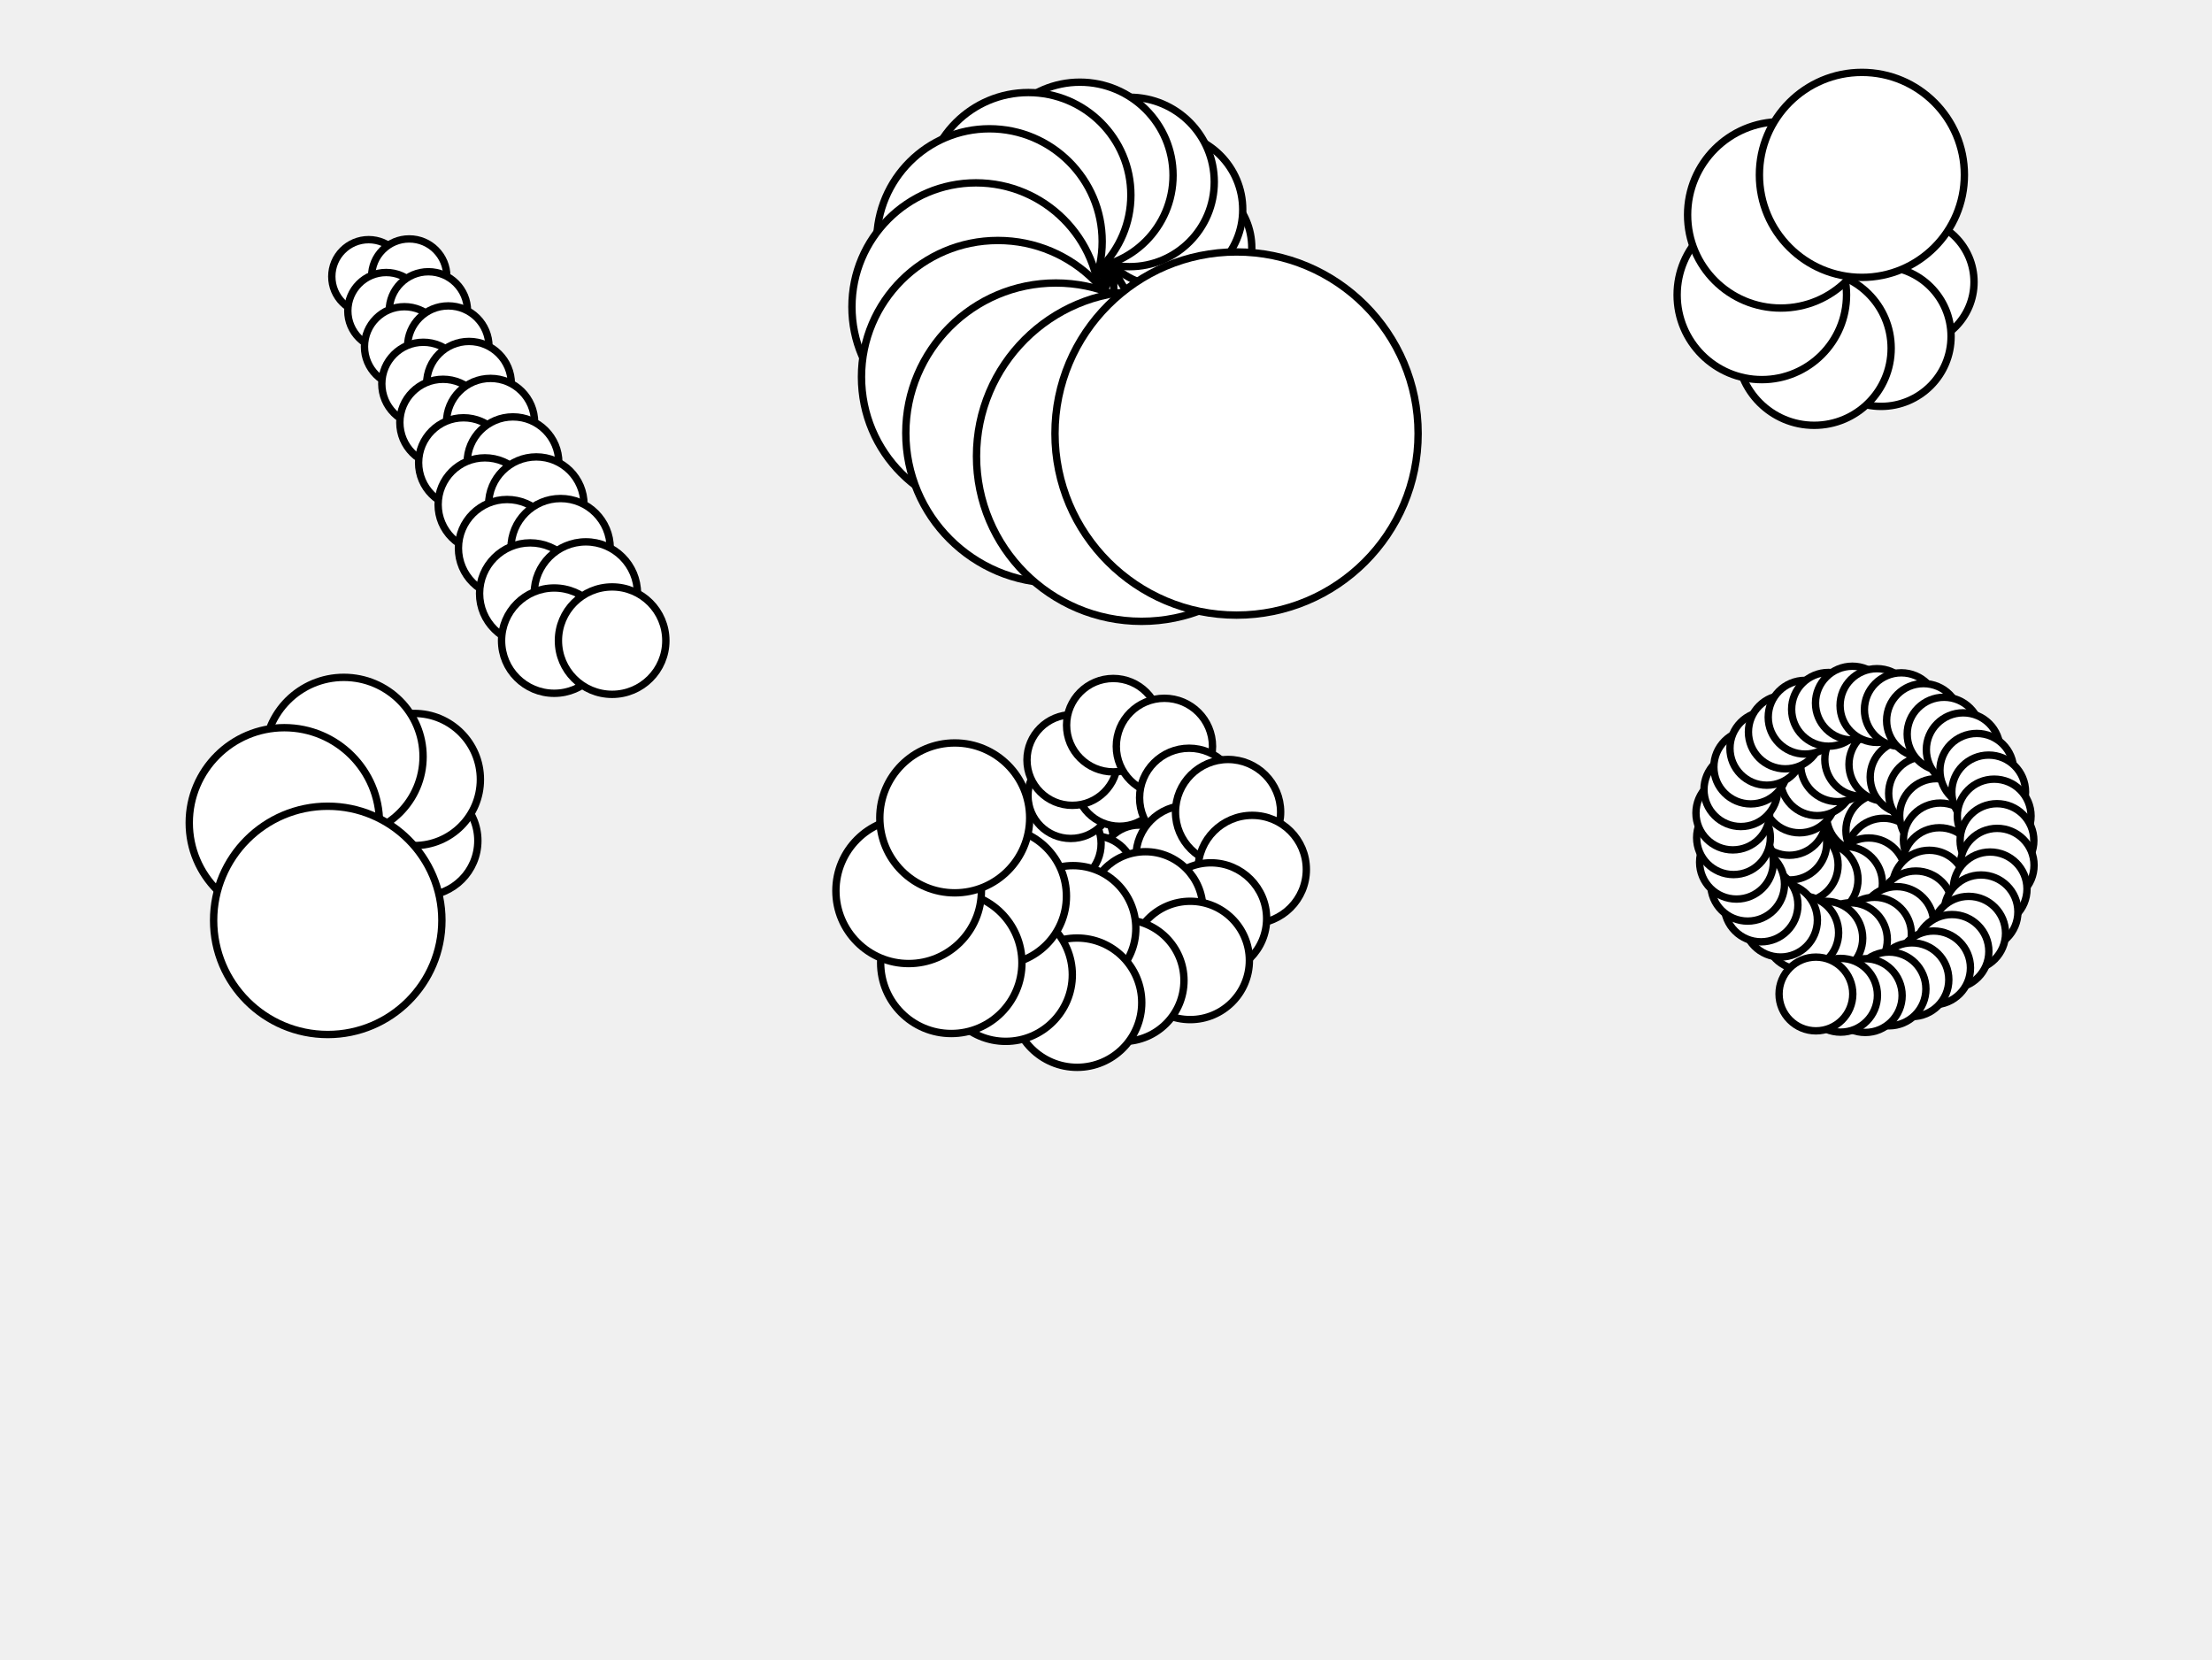
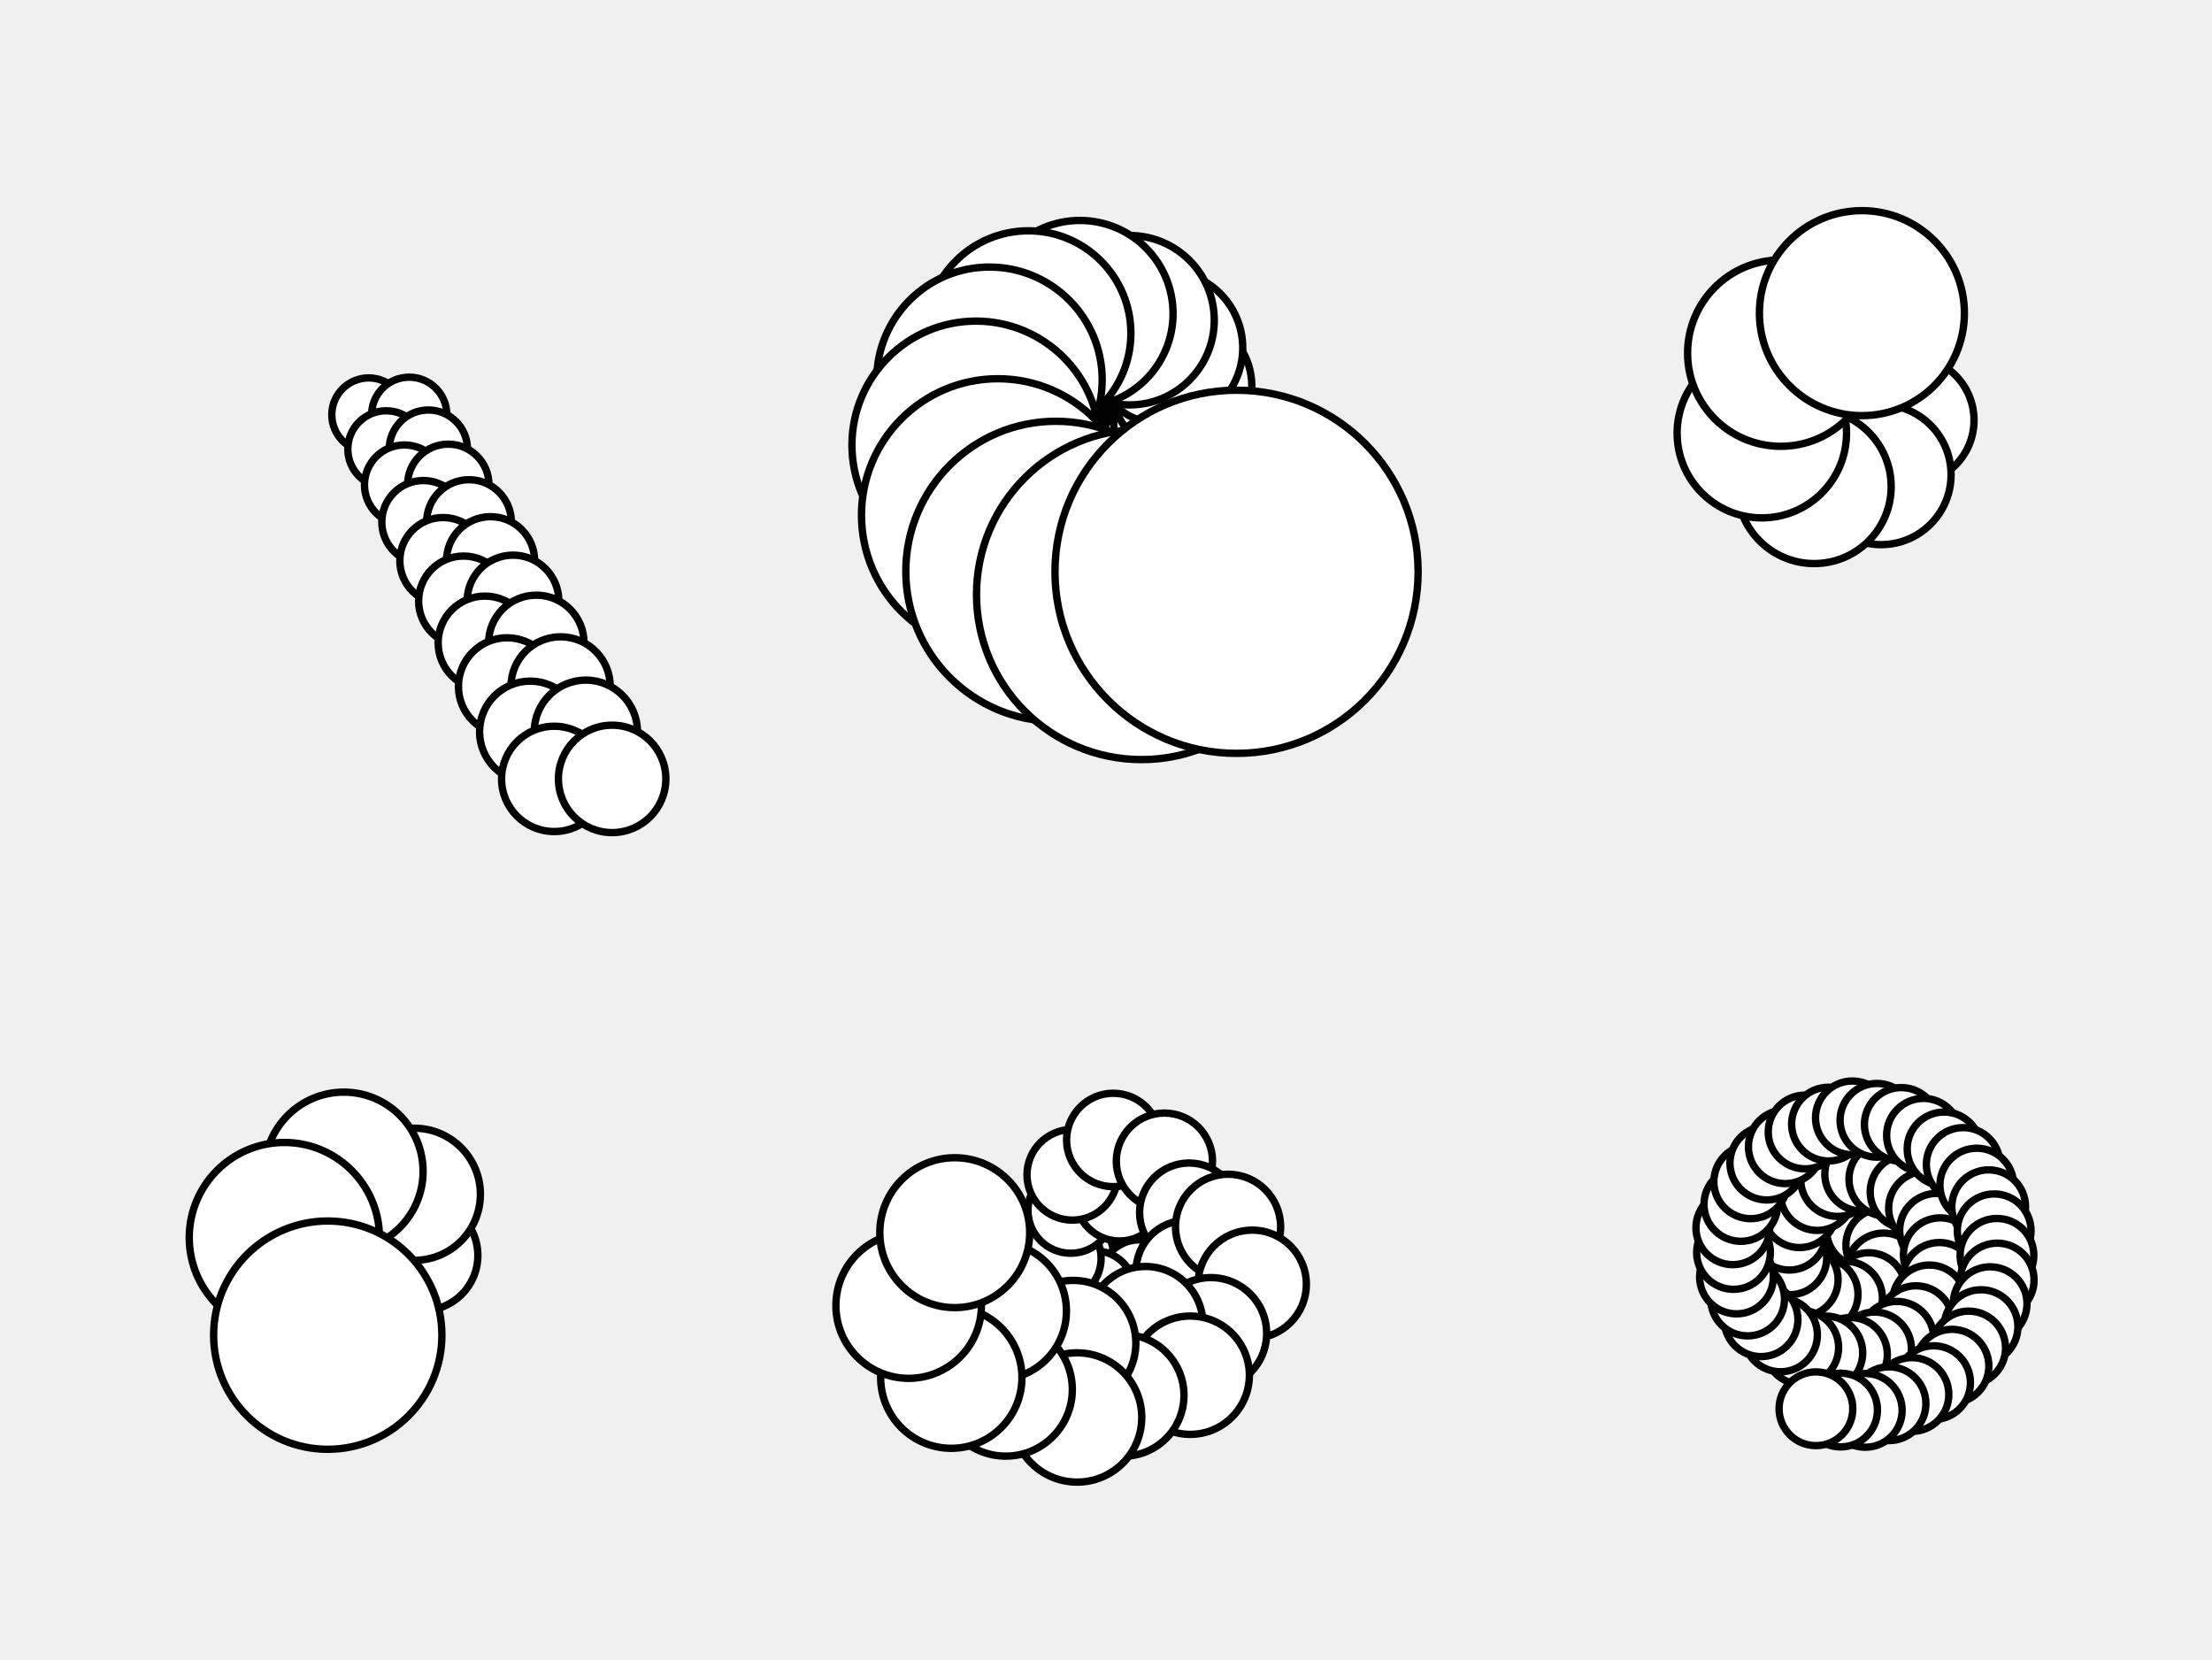
<svg xmlns="http://www.w3.org/2000/svg" width="600" height="450" style="background: #ffffff">
-   <circle cx="100.0" cy="75.0" r="10" style="stroke: black; stroke-width: 2px; fill: white;" />
-   <circle cx="111.0" cy="75.0" r="10.2" style="stroke: black; stroke-width: 2px; fill: white;" />
-   <circle cx="104.748" cy="84.317" r="10.404" style="stroke: black; stroke-width: 2px; fill: white;" />
-   <circle cx="116.192" cy="84.317" r="10.612" style="stroke: black; stroke-width: 2px; fill: white;" />
-   <circle cx="109.688" cy="94.01" r="10.824" style="stroke: black; stroke-width: 2px; fill: white;" />
-   <circle cx="121.595" cy="94.01" r="11.041" style="stroke: black; stroke-width: 2px; fill: white;" />
-   <circle cx="114.827" cy="104.094" r="11.262" style="stroke: black; stroke-width: 2px; fill: white;" />
-   <circle cx="127.215" cy="104.094" r="11.487" style="stroke: black; stroke-width: 2px; fill: white;" />
-   <circle cx="120.174" cy="114.587" r="11.717" style="stroke: black; stroke-width: 2px; fill: white;" />
-   <circle cx="133.062" cy="114.587" r="11.951" style="stroke: black; stroke-width: 2px; fill: white;" />
-   <circle cx="125.737" cy="125.503" r="12.19" style="stroke: black; stroke-width: 2px; fill: white;" />
-   <circle cx="139.146" cy="125.503" r="12.434" style="stroke: black; stroke-width: 2px; fill: white;" />
-   <circle cx="131.525" cy="136.86" r="12.682" style="stroke: black; stroke-width: 2px; fill: white;" />
-   <circle cx="145.476" cy="136.86" r="12.936" style="stroke: black; stroke-width: 2px; fill: white;" />
-   <circle cx="137.547" cy="148.675" r="13.195" style="stroke: black; stroke-width: 2px; fill: white;" />
-   <circle cx="152.061" cy="148.675" r="13.459" style="stroke: black; stroke-width: 2px; fill: white;" />
-   <circle cx="143.812" cy="160.969" r="13.728" style="stroke: black; stroke-width: 2px; fill: white;" />
-   <circle cx="158.912" cy="160.969" r="14.002" style="stroke: black; stroke-width: 2px; fill: white;" />
-   <circle cx="150.33" cy="173.758" r="14.282" style="stroke: black; stroke-width: 2px; fill: white;" />
-   <circle cx="166.04" cy="173.758" r="14.568" style="stroke: black; stroke-width: 2px; fill: white;" />
-   <circle cx="300.0" cy="75.0" r="5" style="stroke: black; stroke-width: 2px; fill: white;" />
-   <circle cx="302.15" cy="77.032" r="5.5" style="stroke: black; stroke-width: 2px; fill: white;" />
-   <circle cx="305.004" cy="75.468" r="6.05" style="stroke: black; stroke-width: 2px; fill: white;" />
-   <circle cx="305.712" cy="71.959" r="6.655" style="stroke: black; stroke-width: 2px; fill: white;" />
-   <circle cx="303.75" cy="68.545" r="7.321" style="stroke: black; stroke-width: 2px; fill: white;" />
-   <circle cx="299.764" cy="66.849" r="8.053" style="stroke: black; stroke-width: 2px; fill: white;" />
-   <circle cx="295.109" cy="67.868" r="8.858" style="stroke: black; stroke-width: 2px; fill: white;" />
-   <circle cx="291.595" cy="71.757" r="9.744" style="stroke: black; stroke-width: 2px; fill: white;" />
-   <circle cx="290.847" cy="77.473" r="10.718" style="stroke: black; stroke-width: 2px; fill: white;" />
-   <circle cx="293.026" cy="83.429" r="11.79" style="stroke: black; stroke-width: 2px; fill: white;" />
-   <circle cx="298.676" cy="87.521" r="12.969" style="stroke: black; stroke-width: 2px; fill: white;" />
-   <circle cx="306.289" cy="88.489" r="14.266" style="stroke: black; stroke-width: 2px; fill: white;" />
-   <circle cx="313.931" cy="84.905" r="15.692" style="stroke: black; stroke-width: 2px; fill: white;" />
-   <circle cx="319.351" cy="77.365" r="17.261" style="stroke: black; stroke-width: 2px; fill: white;" />
-   <circle cx="320.558" cy="67.223" r="18.987" style="stroke: black; stroke-width: 2px; fill: white;" />
-   <circle cx="316.201" cy="56.867" r="20.886" style="stroke: black; stroke-width: 2px; fill: white;" />
-   <circle cx="306.393" cy="49.348" r="22.975" style="stroke: black; stroke-width: 2px; fill: white;" />
-   <circle cx="292.916" cy="47.562" r="25.272" style="stroke: black; stroke-width: 2px; fill: white;" />
-   <circle cx="278.948" cy="52.9" r="27.8" style="stroke: black; stroke-width: 2px; fill: white;" />
-   <circle cx="268.385" cy="65.51" r="30.58" style="stroke: black; stroke-width: 2px; fill: white;" />
-   <circle cx="264.724" cy="83.23" r="33.637" style="stroke: black; stroke-width: 2px; fill: white;" />
-   <circle cx="270.677" cy="102.223" r="37.001" style="stroke: black; stroke-width: 2px; fill: white;" />
-   <circle cx="286.4" cy="117.459" r="40.701" style="stroke: black; stroke-width: 2px; fill: white;" />
-   <circle cx="309.647" cy="123.752" r="44.772" style="stroke: black; stroke-width: 2px; fill: white;" />
-   <circle cx="335.411" cy="117.586" r="49.249" style="stroke: black; stroke-width: 2px; fill: white;" />
-   <circle cx="500.0" cy="75.0" r="5" style="stroke: black; stroke-width: 2px; fill: white;" />
-   <circle cx="504.85" cy="74.8" r="5.5" style="stroke: black; stroke-width: 2px; fill: white;" />
-   <circle cx="502.349" cy="79.518" r="6.05" style="stroke: black; stroke-width: 2px; fill: white;" />
-   <circle cx="496.528" cy="78.732" r="6.655" style="stroke: black; stroke-width: 2px; fill: white;" />
-   <circle cx="495.676" cy="72.327" r="7.321" style="stroke: black; stroke-width: 2px; fill: white;" />
-   <circle cx="502.242" cy="69.605" r="8.053" style="stroke: black; stroke-width: 2px; fill: white;" />
-   <circle cx="509.682" cy="72.008" r="8.858" style="stroke: black; stroke-width: 2px; fill: white;" />
-   <circle cx="508.664" cy="80.547" r="9.744" style="stroke: black; stroke-width: 2px; fill: white;" />
-   <circle cx="500.5" cy="85.325" r="10.718" style="stroke: black; stroke-width: 2px; fill: white;" />
-   <circle cx="490.63" cy="82.029" r="11.79" style="stroke: black; stroke-width: 2px; fill: white;" />
-   <circle cx="488.205" cy="70.842" r="12.969" style="stroke: black; stroke-width: 2px; fill: white;" />
-   <circle cx="497.605" cy="62.464" r="14.266" style="stroke: black; stroke-width: 2px; fill: white;" />
-   <circle cx="511.451" cy="62.818" r="15.692" style="stroke: black; stroke-width: 2px; fill: white;" />
-   <circle cx="518.188" cy="76.483" r="17.261" style="stroke: black; stroke-width: 2px; fill: white;" />
-   <circle cx="510.237" cy="91.237" r="18.987" style="stroke: black; stroke-width: 2px; fill: white;" />
-   <circle cx="492.088" cy="94.469" r="20.886" style="stroke: black; stroke-width: 2px; fill: white;" />
-   <circle cx="477.892" cy="79.988" r="22.975" style="stroke: black; stroke-width: 2px; fill: white;" />
-   <circle cx="483.028" cy="58.281" r="25.272" style="stroke: black; stroke-width: 2px; fill: white;" />
-   <circle cx="505.037" cy="47.433" r="27.8" style="stroke: black; stroke-width: 2px; fill: white;" />
-   <circle cx="100.0" cy="225.0" r="5" style="stroke: black; stroke-width: 2px; fill: white;" />
-   <circle cx="105.425" cy="226.438" r="6.0" style="stroke: black; stroke-width: 2px; fill: white;" />
-   <circle cx="104.322" cy="219.794" r="7.2" style="stroke: black; stroke-width: 2px; fill: white;" />
-   <circle cx="96.289" cy="218.899" r="8.64" style="stroke: black; stroke-width: 2px; fill: white;" />
-   <circle cx="93.149" cy="228.076" r="10.368" style="stroke: black; stroke-width: 2px; fill: white;" />
-   <circle cx="102.55" cy="234.938" r="12.442" style="stroke: black; stroke-width: 2px; fill: white;" />
-   <circle cx="114.686" cy="228.025" r="14.93" style="stroke: black; stroke-width: 2px; fill: white;" />
-   <circle cx="112.391" cy="211.423" r="17.916" style="stroke: black; stroke-width: 2px; fill: white;" />
-   <circle cx="93.26" cy="205.216" r="21.499" style="stroke: black; stroke-width: 2px; fill: white;" />
-   <circle cx="77.131" cy="223.17" r="25.799" style="stroke: black; stroke-width: 2px; fill: white;" />
-   <circle cx="88.903" cy="249.631" r="30.959" style="stroke: black; stroke-width: 2px; fill: white;" />
-   <circle cx="300.0" cy="225.0" r="10" style="stroke: black; stroke-width: 2px; fill: white;" />
-   <circle cx="311.576" cy="222.447" r="10.3" style="stroke: black; stroke-width: 2px; fill: white;" />
-   <circle cx="309.032" cy="234.389" r="10.609" style="stroke: black; stroke-width: 2px; fill: white;" />
-   <circle cx="296.889" cy="237.659" r="10.927" style="stroke: black; stroke-width: 2px; fill: white;" />
-   <circle cx="287.419" cy="228.821" r="11.255" style="stroke: black; stroke-width: 2px; fill: white;" />
-   <circle cx="290.435" cy="215.824" r="11.593" style="stroke: black; stroke-width: 2px; fill: white;" />
-   <circle cx="303.678" cy="212.152" r="11.941" style="stroke: black; stroke-width: 2px; fill: white;" />
-   <circle cx="290.867" cy="206.133" r="12.299" style="stroke: black; stroke-width: 2px; fill: white;" />
-   <circle cx="301.974" cy="196.689" r="12.668" style="stroke: black; stroke-width: 2px; fill: white;" />
-   <circle cx="315.844" cy="202.443" r="13.048" style="stroke: black; stroke-width: 2px; fill: white;" />
-   <circle cx="322.551" cy="216.38" r="13.439" style="stroke: black; stroke-width: 2px; fill: white;" />
-   <circle cx="321.975" cy="232.3" r="13.842" style="stroke: black; stroke-width: 2px; fill: white;" />
-   <circle cx="333.111" cy="220.249" r="14.258" style="stroke: black; stroke-width: 2px; fill: white;" />
-   <circle cx="339.66" cy="235.83" r="14.685" style="stroke: black; stroke-width: 2px; fill: white;" />
-   <circle cx="328.445" cy="249.145" r="15.126" style="stroke: black; stroke-width: 2px; fill: white;" />
-   <circle cx="310.698" cy="246.587" r="15.58" style="stroke: black; stroke-width: 2px; fill: white;" />
-   <circle cx="322.846" cy="260.497" r="16.047" style="stroke: black; stroke-width: 2px; fill: white;" />
-   <circle cx="304.624" cy="265.954" r="16.528" style="stroke: black; stroke-width: 2px; fill: white;" />
-   <circle cx="291.071" cy="251.804" r="17.024" style="stroke: black; stroke-width: 2px; fill: white;" />
-   <circle cx="292.162" cy="271.956" r="17.535" style="stroke: black; stroke-width: 2px; fill: white;" />
-   <circle cx="272.804" cy="264.384" r="18.061" style="stroke: black; stroke-width: 2px; fill: white;" />
-   <circle cx="270.665" cy="243.081" r="18.603" style="stroke: black; stroke-width: 2px; fill: white;" />
-   <circle cx="258.037" cy="261.16" r="19.161" style="stroke: black; stroke-width: 2px; fill: white;" />
-   <circle cx="246.473" cy="241.61" r="19.736" style="stroke: black; stroke-width: 2px; fill: white;" />
-   <circle cx="258.974" cy="221.835" r="20.328" style="stroke: black; stroke-width: 2px; fill: white;" />
-   <circle cx="500.0" cy="225.0" r="10" style="stroke: black; stroke-width: 2px; fill: white;" />
-   <circle cx="505.442" cy="221.098" r="10.0" style="stroke: black; stroke-width: 2px; fill: white;" />
-   <circle cx="510.698" cy="225.247" r="10.0" style="stroke: black; stroke-width: 2px; fill: white;" />
-   <circle cx="510.929" cy="231.939" r="10.0" style="stroke: black; stroke-width: 2px; fill: white;" />
-   <circle cx="506.889" cy="237.279" r="10.0" style="stroke: black; stroke-width: 2px; fill: white;" />
-   <circle cx="500.604" cy="239.59" r="10.0" style="stroke: black; stroke-width: 2px; fill: white;" />
-   <circle cx="493.988" cy="238.555" r="10.0" style="stroke: black; stroke-width: 2px; fill: white;" />
-   <circle cx="488.58" cy="234.607" r="10.0" style="stroke: black; stroke-width: 2px; fill: white;" />
-   <circle cx="485.493" cy="228.665" r="10.0" style="stroke: black; stroke-width: 2px; fill: white;" />
-   <circle cx="485.331" cy="221.971" r="10.0" style="stroke: black; stroke-width: 2px; fill: white;" />
-   <circle cx="488.11" cy="215.879" r="10.0" style="stroke: black; stroke-width: 2px; fill: white;" />
-   <circle cx="492.923" cy="211.223" r="10.0" style="stroke: black; stroke-width: 2px; fill: white;" />
-   <circle cx="498.441" cy="207.43" r="10.0" style="stroke: black; stroke-width: 2px; fill: white;" />
-   <circle cx="504.976" cy="205.969" r="10.0" style="stroke: black; stroke-width: 2px; fill: white;" />
-   <circle cx="511.531" cy="207.336" r="10.0" style="stroke: black; stroke-width: 2px; fill: white;" />
-   <circle cx="517.287" cy="210.757" r="10.0" style="stroke: black; stroke-width: 2px; fill: white;" />
-   <circle cx="522.298" cy="215.198" r="10.0" style="stroke: black; stroke-width: 2px; fill: white;" />
-   <circle cx="525.278" cy="221.195" r="10.0" style="stroke: black; stroke-width: 2px; fill: white;" />
-   <circle cx="526.301" cy="227.812" r="10.0" style="stroke: black; stroke-width: 2px; fill: white;" />
-   <circle cx="526.059" cy="234.504" r="10.0" style="stroke: black; stroke-width: 2px; fill: white;" />
-   <circle cx="523.325" cy="240.616" r="10.0" style="stroke: black; stroke-width: 2px; fill: white;" />
-   <circle cx="519.695" cy="246.243" r="10.0" style="stroke: black; stroke-width: 2px; fill: white;" />
-   <circle cx="514.509" cy="250.479" r="10.0" style="stroke: black; stroke-width: 2px; fill: white;" />
-   <circle cx="508.468" cy="253.368" r="10.0" style="stroke: black; stroke-width: 2px; fill: white;" />
-   <circle cx="501.94" cy="254.859" r="10.0" style="stroke: black; stroke-width: 2px; fill: white;" />
-   <circle cx="495.256" cy="254.456" r="10.0" style="stroke: black; stroke-width: 2px; fill: white;" />
-   <circle cx="488.724" cy="252.984" r="10.0" style="stroke: black; stroke-width: 2px; fill: white;" />
-   <circle cx="482.965" cy="249.568" r="10.0" style="stroke: black; stroke-width: 2px; fill: white;" />
-   <circle cx="477.686" cy="245.449" r="10.0" style="stroke: black; stroke-width: 2px; fill: white;" />
-   <circle cx="474.044" cy="239.83" r="10.0" style="stroke: black; stroke-width: 2px; fill: white;" />
-   <circle cx="471.022" cy="233.854" r="10.0" style="stroke: black; stroke-width: 2px; fill: white;" />
-   <circle cx="470.216" cy="227.207" r="10.0" style="stroke: black; stroke-width: 2px; fill: white;" />
-   <circle cx="470.025" cy="220.514" r="10.0" style="stroke: black; stroke-width: 2px; fill: white;" />
-   <circle cx="472.202" cy="214.181" r="10.0" style="stroke: black; stroke-width: 2px; fill: white;" />
-   <circle cx="474.88" cy="208.044" r="10.0" style="stroke: black; stroke-width: 2px; fill: white;" />
-   <circle cx="479.247" cy="202.968" r="10.0" style="stroke: black; stroke-width: 2px; fill: white;" />
-   <circle cx="484.261" cy="198.53" r="10.0" style="stroke: black; stroke-width: 2px; fill: white;" />
-   <circle cx="489.63" cy="194.529" r="10.0" style="stroke: black; stroke-width: 2px; fill: white;" />
-   <circle cx="495.976" cy="192.392" r="10.0" style="stroke: black; stroke-width: 2px; fill: white;" />
-   <circle cx="502.455" cy="190.699" r="10.0" style="stroke: black; stroke-width: 2px; fill: white;" />
-   <circle cx="509.118" cy="191.363" r="10.0" style="stroke: black; stroke-width: 2px; fill: white;" />
-   <circle cx="515.719" cy="192.485" r="10.0" style="stroke: black; stroke-width: 2px; fill: white;" />
-   <circle cx="521.74" cy="195.414" r="10.0" style="stroke: black; stroke-width: 2px; fill: white;" />
-   <circle cx="527.32" cy="199.116" r="10.0" style="stroke: black; stroke-width: 2px; fill: white;" />
-   <circle cx="532.517" cy="203.339" r="10.0" style="stroke: black; stroke-width: 2px; fill: white;" />
-   <circle cx="536.201" cy="208.93" r="10.0" style="stroke: black; stroke-width: 2px; fill: white;" />
-   <circle cx="539.422" cy="214.801" r="10.0" style="stroke: black; stroke-width: 2px; fill: white;" />
-   <circle cx="540.916" cy="221.328" r="10.0" style="stroke: black; stroke-width: 2px; fill: white;" />
-   <circle cx="541.673" cy="227.981" r="10.0" style="stroke: black; stroke-width: 2px; fill: white;" />
-   <circle cx="541.734" cy="234.677" r="10.0" style="stroke: black; stroke-width: 2px; fill: white;" />
-   <circle cx="539.821" cy="241.094" r="10.0" style="stroke: black; stroke-width: 2px; fill: white;" />
-   <circle cx="537.354" cy="247.319" r="10.0" style="stroke: black; stroke-width: 2px; fill: white;" />
-   <circle cx="534.001" cy="253.115" r="10.0" style="stroke: black; stroke-width: 2px; fill: white;" />
-   <circle cx="529.474" cy="258.049" r="10.0" style="stroke: black; stroke-width: 2px; fill: white;" />
-   <circle cx="524.484" cy="262.514" r="10.0" style="stroke: black; stroke-width: 2px; fill: white;" />
-   <circle cx="518.609" cy="265.726" r="10.0" style="stroke: black; stroke-width: 2px; fill: white;" />
-   <circle cx="512.398" cy="268.229" r="10.0" style="stroke: black; stroke-width: 2px; fill: white;" />
-   <circle cx="505.948" cy="270.03" r="10.0" style="stroke: black; stroke-width: 2px; fill: white;" />
-   <circle cx="499.253" cy="269.946" r="10.0" style="stroke: black; stroke-width: 2px; fill: white;" />
-   <circle cx="492.566" cy="269.594" r="10.0" style="stroke: black; stroke-width: 2px; fill: white;" />
+   <circle cx="100.0" cy="112.5" r="10" style="stroke: black; stroke-width: 2px; fill: white;" />
+   <circle cx="111.0" cy="112.5" r="10.2" style="stroke: black; stroke-width: 2px; fill: white;" />
+   <circle cx="104.748" cy="121.817" r="10.404" style="stroke: black; stroke-width: 2px; fill: white;" />
+   <circle cx="116.192" cy="121.817" r="10.612" style="stroke: black; stroke-width: 2px; fill: white;" />
+   <circle cx="109.688" cy="131.51" r="10.824" style="stroke: black; stroke-width: 2px; fill: white;" />
+   <circle cx="121.595" cy="131.51" r="11.041" style="stroke: black; stroke-width: 2px; fill: white;" />
+   <circle cx="114.827" cy="141.594" r="11.262" style="stroke: black; stroke-width: 2px; fill: white;" />
+   <circle cx="127.215" cy="141.594" r="11.487" style="stroke: black; stroke-width: 2px; fill: white;" />
+   <circle cx="120.174" cy="152.087" r="11.717" style="stroke: black; stroke-width: 2px; fill: white;" />
+   <circle cx="133.062" cy="152.087" r="11.951" style="stroke: black; stroke-width: 2px; fill: white;" />
+   <circle cx="125.737" cy="163.003" r="12.19" style="stroke: black; stroke-width: 2px; fill: white;" />
+   <circle cx="139.146" cy="163.003" r="12.434" style="stroke: black; stroke-width: 2px; fill: white;" />
+   <circle cx="131.525" cy="174.36" r="12.682" style="stroke: black; stroke-width: 2px; fill: white;" />
+   <circle cx="145.476" cy="174.36" r="12.936" style="stroke: black; stroke-width: 2px; fill: white;" />
+   <circle cx="137.547" cy="186.175" r="13.195" style="stroke: black; stroke-width: 2px; fill: white;" />
+   <circle cx="152.061" cy="186.175" r="13.459" style="stroke: black; stroke-width: 2px; fill: white;" />
+   <circle cx="143.812" cy="198.469" r="13.728" style="stroke: black; stroke-width: 2px; fill: white;" />
+   <circle cx="158.912" cy="198.469" r="14.002" style="stroke: black; stroke-width: 2px; fill: white;" />
+   <circle cx="150.33" cy="211.258" r="14.282" style="stroke: black; stroke-width: 2px; fill: white;" />
+   <circle cx="166.04" cy="211.258" r="14.568" style="stroke: black; stroke-width: 2px; fill: white;" />
+   <circle cx="300.0" cy="112.5" r="5" style="stroke: black; stroke-width: 2px; fill: white;" />
+   <circle cx="302.15" cy="114.532" r="5.5" style="stroke: black; stroke-width: 2px; fill: white;" />
+   <circle cx="305.004" cy="112.968" r="6.05" style="stroke: black; stroke-width: 2px; fill: white;" />
+   <circle cx="305.712" cy="109.459" r="6.655" style="stroke: black; stroke-width: 2px; fill: white;" />
+   <circle cx="303.75" cy="106.045" r="7.321" style="stroke: black; stroke-width: 2px; fill: white;" />
+   <circle cx="299.764" cy="104.349" r="8.053" style="stroke: black; stroke-width: 2px; fill: white;" />
+   <circle cx="295.109" cy="105.368" r="8.858" style="stroke: black; stroke-width: 2px; fill: white;" />
+   <circle cx="291.595" cy="109.257" r="9.744" style="stroke: black; stroke-width: 2px; fill: white;" />
+   <circle cx="290.847" cy="114.973" r="10.718" style="stroke: black; stroke-width: 2px; fill: white;" />
+   <circle cx="293.026" cy="120.929" r="11.79" style="stroke: black; stroke-width: 2px; fill: white;" />
+   <circle cx="298.676" cy="125.021" r="12.969" style="stroke: black; stroke-width: 2px; fill: white;" />
+   <circle cx="306.289" cy="125.989" r="14.266" style="stroke: black; stroke-width: 2px; fill: white;" />
+   <circle cx="313.931" cy="122.405" r="15.692" style="stroke: black; stroke-width: 2px; fill: white;" />
+   <circle cx="319.351" cy="114.865" r="17.261" style="stroke: black; stroke-width: 2px; fill: white;" />
+   <circle cx="320.558" cy="104.723" r="18.987" style="stroke: black; stroke-width: 2px; fill: white;" />
+   <circle cx="316.201" cy="94.367" r="20.886" style="stroke: black; stroke-width: 2px; fill: white;" />
+   <circle cx="306.393" cy="86.848" r="22.975" style="stroke: black; stroke-width: 2px; fill: white;" />
+   <circle cx="292.916" cy="85.062" r="25.272" style="stroke: black; stroke-width: 2px; fill: white;" />
+   <circle cx="278.948" cy="90.4" r="27.8" style="stroke: black; stroke-width: 2px; fill: white;" />
+   <circle cx="268.385" cy="103.01" r="30.58" style="stroke: black; stroke-width: 2px; fill: white;" />
+   <circle cx="264.724" cy="120.73" r="33.637" style="stroke: black; stroke-width: 2px; fill: white;" />
+   <circle cx="270.677" cy="139.723" r="37.001" style="stroke: black; stroke-width: 2px; fill: white;" />
+   <circle cx="286.4" cy="154.959" r="40.701" style="stroke: black; stroke-width: 2px; fill: white;" />
+   <circle cx="309.647" cy="161.252" r="44.772" style="stroke: black; stroke-width: 2px; fill: white;" />
+   <circle cx="335.411" cy="155.086" r="49.249" style="stroke: black; stroke-width: 2px; fill: white;" />
+   <circle cx="500.0" cy="112.5" r="5" style="stroke: black; stroke-width: 2px; fill: white;" />
+   <circle cx="504.85" cy="112.3" r="5.5" style="stroke: black; stroke-width: 2px; fill: white;" />
+   <circle cx="502.349" cy="117.018" r="6.05" style="stroke: black; stroke-width: 2px; fill: white;" />
+   <circle cx="496.528" cy="116.232" r="6.655" style="stroke: black; stroke-width: 2px; fill: white;" />
+   <circle cx="495.676" cy="109.827" r="7.321" style="stroke: black; stroke-width: 2px; fill: white;" />
+   <circle cx="502.242" cy="107.105" r="8.053" style="stroke: black; stroke-width: 2px; fill: white;" />
+   <circle cx="509.682" cy="109.508" r="8.858" style="stroke: black; stroke-width: 2px; fill: white;" />
+   <circle cx="508.664" cy="118.047" r="9.744" style="stroke: black; stroke-width: 2px; fill: white;" />
+   <circle cx="500.5" cy="122.825" r="10.718" style="stroke: black; stroke-width: 2px; fill: white;" />
+   <circle cx="490.63" cy="119.529" r="11.79" style="stroke: black; stroke-width: 2px; fill: white;" />
+   <circle cx="488.205" cy="108.342" r="12.969" style="stroke: black; stroke-width: 2px; fill: white;" />
+   <circle cx="497.605" cy="99.964" r="14.266" style="stroke: black; stroke-width: 2px; fill: white;" />
+   <circle cx="511.451" cy="100.318" r="15.692" style="stroke: black; stroke-width: 2px; fill: white;" />
+   <circle cx="518.188" cy="113.983" r="17.261" style="stroke: black; stroke-width: 2px; fill: white;" />
+   <circle cx="510.237" cy="128.737" r="18.987" style="stroke: black; stroke-width: 2px; fill: white;" />
+   <circle cx="492.088" cy="131.969" r="20.886" style="stroke: black; stroke-width: 2px; fill: white;" />
+   <circle cx="477.892" cy="117.488" r="22.975" style="stroke: black; stroke-width: 2px; fill: white;" />
+   <circle cx="483.028" cy="95.781" r="25.272" style="stroke: black; stroke-width: 2px; fill: white;" />
+   <circle cx="505.037" cy="84.933" r="27.8" style="stroke: black; stroke-width: 2px; fill: white;" />
+   <circle cx="100.0" cy="337.5" r="5" style="stroke: black; stroke-width: 2px; fill: white;" />
+   <circle cx="105.425" cy="338.938" r="6.0" style="stroke: black; stroke-width: 2px; fill: white;" />
+   <circle cx="104.322" cy="332.294" r="7.2" style="stroke: black; stroke-width: 2px; fill: white;" />
+   <circle cx="96.289" cy="331.399" r="8.64" style="stroke: black; stroke-width: 2px; fill: white;" />
+   <circle cx="93.149" cy="340.576" r="10.368" style="stroke: black; stroke-width: 2px; fill: white;" />
+   <circle cx="102.55" cy="347.438" r="12.442" style="stroke: black; stroke-width: 2px; fill: white;" />
+   <circle cx="114.686" cy="340.525" r="14.93" style="stroke: black; stroke-width: 2px; fill: white;" />
+   <circle cx="112.391" cy="323.923" r="17.916" style="stroke: black; stroke-width: 2px; fill: white;" />
+   <circle cx="93.26" cy="317.716" r="21.499" style="stroke: black; stroke-width: 2px; fill: white;" />
+   <circle cx="77.131" cy="335.67" r="25.799" style="stroke: black; stroke-width: 2px; fill: white;" />
+   <circle cx="88.903" cy="362.131" r="30.959" style="stroke: black; stroke-width: 2px; fill: white;" />
+   <circle cx="300.0" cy="337.5" r="10" style="stroke: black; stroke-width: 2px; fill: white;" />
+   <circle cx="311.576" cy="334.947" r="10.3" style="stroke: black; stroke-width: 2px; fill: white;" />
+   <circle cx="309.032" cy="346.889" r="10.609" style="stroke: black; stroke-width: 2px; fill: white;" />
+   <circle cx="296.889" cy="350.159" r="10.927" style="stroke: black; stroke-width: 2px; fill: white;" />
+   <circle cx="287.419" cy="341.321" r="11.255" style="stroke: black; stroke-width: 2px; fill: white;" />
+   <circle cx="290.435" cy="328.324" r="11.593" style="stroke: black; stroke-width: 2px; fill: white;" />
+   <circle cx="303.678" cy="324.652" r="11.941" style="stroke: black; stroke-width: 2px; fill: white;" />
+   <circle cx="290.867" cy="318.633" r="12.299" style="stroke: black; stroke-width: 2px; fill: white;" />
+   <circle cx="301.974" cy="309.189" r="12.668" style="stroke: black; stroke-width: 2px; fill: white;" />
+   <circle cx="315.844" cy="314.943" r="13.048" style="stroke: black; stroke-width: 2px; fill: white;" />
+   <circle cx="322.551" cy="328.88" r="13.439" style="stroke: black; stroke-width: 2px; fill: white;" />
+   <circle cx="321.975" cy="344.8" r="13.842" style="stroke: black; stroke-width: 2px; fill: white;" />
+   <circle cx="333.111" cy="332.749" r="14.258" style="stroke: black; stroke-width: 2px; fill: white;" />
+   <circle cx="339.66" cy="348.33" r="14.685" style="stroke: black; stroke-width: 2px; fill: white;" />
+   <circle cx="328.445" cy="361.645" r="15.126" style="stroke: black; stroke-width: 2px; fill: white;" />
+   <circle cx="310.698" cy="359.087" r="15.58" style="stroke: black; stroke-width: 2px; fill: white;" />
+   <circle cx="322.846" cy="372.997" r="16.047" style="stroke: black; stroke-width: 2px; fill: white;" />
+   <circle cx="304.624" cy="378.454" r="16.528" style="stroke: black; stroke-width: 2px; fill: white;" />
+   <circle cx="291.071" cy="364.304" r="17.024" style="stroke: black; stroke-width: 2px; fill: white;" />
+   <circle cx="292.162" cy="384.456" r="17.535" style="stroke: black; stroke-width: 2px; fill: white;" />
+   <circle cx="272.804" cy="376.884" r="18.061" style="stroke: black; stroke-width: 2px; fill: white;" />
+   <circle cx="270.665" cy="355.581" r="18.603" style="stroke: black; stroke-width: 2px; fill: white;" />
+   <circle cx="258.037" cy="373.66" r="19.161" style="stroke: black; stroke-width: 2px; fill: white;" />
+   <circle cx="246.473" cy="354.11" r="19.736" style="stroke: black; stroke-width: 2px; fill: white;" />
+   <circle cx="258.974" cy="334.335" r="20.328" style="stroke: black; stroke-width: 2px; fill: white;" />
+   <circle cx="500.0" cy="337.5" r="10" style="stroke: black; stroke-width: 2px; fill: white;" />
+   <circle cx="505.442" cy="333.598" r="10.0" style="stroke: black; stroke-width: 2px; fill: white;" />
+   <circle cx="510.698" cy="337.747" r="10.0" style="stroke: black; stroke-width: 2px; fill: white;" />
+   <circle cx="510.929" cy="344.439" r="10.0" style="stroke: black; stroke-width: 2px; fill: white;" />
+   <circle cx="506.889" cy="349.779" r="10.0" style="stroke: black; stroke-width: 2px; fill: white;" />
+   <circle cx="500.604" cy="352.09" r="10.0" style="stroke: black; stroke-width: 2px; fill: white;" />
+   <circle cx="493.988" cy="351.055" r="10.0" style="stroke: black; stroke-width: 2px; fill: white;" />
+   <circle cx="488.58" cy="347.107" r="10.0" style="stroke: black; stroke-width: 2px; fill: white;" />
+   <circle cx="485.493" cy="341.165" r="10.0" style="stroke: black; stroke-width: 2px; fill: white;" />
+   <circle cx="485.331" cy="334.471" r="10.0" style="stroke: black; stroke-width: 2px; fill: white;" />
+   <circle cx="488.11" cy="328.379" r="10.0" style="stroke: black; stroke-width: 2px; fill: white;" />
+   <circle cx="492.923" cy="323.723" r="10.0" style="stroke: black; stroke-width: 2px; fill: white;" />
+   <circle cx="498.441" cy="319.93" r="10.0" style="stroke: black; stroke-width: 2px; fill: white;" />
+   <circle cx="504.976" cy="318.469" r="10.0" style="stroke: black; stroke-width: 2px; fill: white;" />
+   <circle cx="511.531" cy="319.836" r="10.0" style="stroke: black; stroke-width: 2px; fill: white;" />
+   <circle cx="517.287" cy="323.257" r="10.0" style="stroke: black; stroke-width: 2px; fill: white;" />
+   <circle cx="522.298" cy="327.698" r="10.0" style="stroke: black; stroke-width: 2px; fill: white;" />
+   <circle cx="525.278" cy="333.695" r="10.0" style="stroke: black; stroke-width: 2px; fill: white;" />
+   <circle cx="526.301" cy="340.312" r="10.0" style="stroke: black; stroke-width: 2px; fill: white;" />
+   <circle cx="526.059" cy="347.004" r="10.0" style="stroke: black; stroke-width: 2px; fill: white;" />
+   <circle cx="523.325" cy="353.116" r="10.0" style="stroke: black; stroke-width: 2px; fill: white;" />
+   <circle cx="519.695" cy="358.743" r="10.0" style="stroke: black; stroke-width: 2px; fill: white;" />
+   <circle cx="514.509" cy="362.979" r="10.0" style="stroke: black; stroke-width: 2px; fill: white;" />
+   <circle cx="508.468" cy="365.868" r="10.0" style="stroke: black; stroke-width: 2px; fill: white;" />
+   <circle cx="501.94" cy="367.359" r="10.0" style="stroke: black; stroke-width: 2px; fill: white;" />
+   <circle cx="495.256" cy="366.956" r="10.0" style="stroke: black; stroke-width: 2px; fill: white;" />
+   <circle cx="488.724" cy="365.484" r="10.0" style="stroke: black; stroke-width: 2px; fill: white;" />
+   <circle cx="482.965" cy="362.068" r="10.0" style="stroke: black; stroke-width: 2px; fill: white;" />
+   <circle cx="477.686" cy="357.949" r="10.0" style="stroke: black; stroke-width: 2px; fill: white;" />
+   <circle cx="474.044" cy="352.33" r="10.0" style="stroke: black; stroke-width: 2px; fill: white;" />
+   <circle cx="471.022" cy="346.354" r="10.0" style="stroke: black; stroke-width: 2px; fill: white;" />
+   <circle cx="470.216" cy="339.707" r="10.0" style="stroke: black; stroke-width: 2px; fill: white;" />
+   <circle cx="470.025" cy="333.014" r="10.0" style="stroke: black; stroke-width: 2px; fill: white;" />
+   <circle cx="472.202" cy="326.681" r="10.0" style="stroke: black; stroke-width: 2px; fill: white;" />
+   <circle cx="474.88" cy="320.544" r="10.0" style="stroke: black; stroke-width: 2px; fill: white;" />
+   <circle cx="479.247" cy="315.468" r="10.0" style="stroke: black; stroke-width: 2px; fill: white;" />
+   <circle cx="484.261" cy="311.03" r="10.0" style="stroke: black; stroke-width: 2px; fill: white;" />
+   <circle cx="489.63" cy="307.029" r="10.0" style="stroke: black; stroke-width: 2px; fill: white;" />
+   <circle cx="495.976" cy="304.892" r="10.0" style="stroke: black; stroke-width: 2px; fill: white;" />
+   <circle cx="502.455" cy="303.199" r="10.0" style="stroke: black; stroke-width: 2px; fill: white;" />
+   <circle cx="509.118" cy="303.863" r="10.0" style="stroke: black; stroke-width: 2px; fill: white;" />
+   <circle cx="515.719" cy="304.985" r="10.0" style="stroke: black; stroke-width: 2px; fill: white;" />
+   <circle cx="521.74" cy="307.914" r="10.0" style="stroke: black; stroke-width: 2px; fill: white;" />
+   <circle cx="527.32" cy="311.616" r="10.0" style="stroke: black; stroke-width: 2px; fill: white;" />
+   <circle cx="532.517" cy="315.839" r="10.0" style="stroke: black; stroke-width: 2px; fill: white;" />
+   <circle cx="536.201" cy="321.43" r="10.0" style="stroke: black; stroke-width: 2px; fill: white;" />
+   <circle cx="539.422" cy="327.301" r="10.0" style="stroke: black; stroke-width: 2px; fill: white;" />
+   <circle cx="540.916" cy="333.828" r="10.0" style="stroke: black; stroke-width: 2px; fill: white;" />
+   <circle cx="541.673" cy="340.481" r="10.0" style="stroke: black; stroke-width: 2px; fill: white;" />
+   <circle cx="541.734" cy="347.177" r="10.0" style="stroke: black; stroke-width: 2px; fill: white;" />
+   <circle cx="539.821" cy="353.594" r="10.0" style="stroke: black; stroke-width: 2px; fill: white;" />
+   <circle cx="537.354" cy="359.819" r="10.0" style="stroke: black; stroke-width: 2px; fill: white;" />
+   <circle cx="534.001" cy="365.615" r="10.0" style="stroke: black; stroke-width: 2px; fill: white;" />
+   <circle cx="529.474" cy="370.549" r="10.0" style="stroke: black; stroke-width: 2px; fill: white;" />
+   <circle cx="524.484" cy="375.014" r="10.0" style="stroke: black; stroke-width: 2px; fill: white;" />
+   <circle cx="518.609" cy="378.226" r="10.0" style="stroke: black; stroke-width: 2px; fill: white;" />
+   <circle cx="512.398" cy="380.729" r="10.0" style="stroke: black; stroke-width: 2px; fill: white;" />
+   <circle cx="505.948" cy="382.53" r="10.0" style="stroke: black; stroke-width: 2px; fill: white;" />
+   <circle cx="499.253" cy="382.446" r="10.0" style="stroke: black; stroke-width: 2px; fill: white;" />
+   <circle cx="492.566" cy="382.094" r="10.0" style="stroke: black; stroke-width: 2px; fill: white;" />
</svg>
